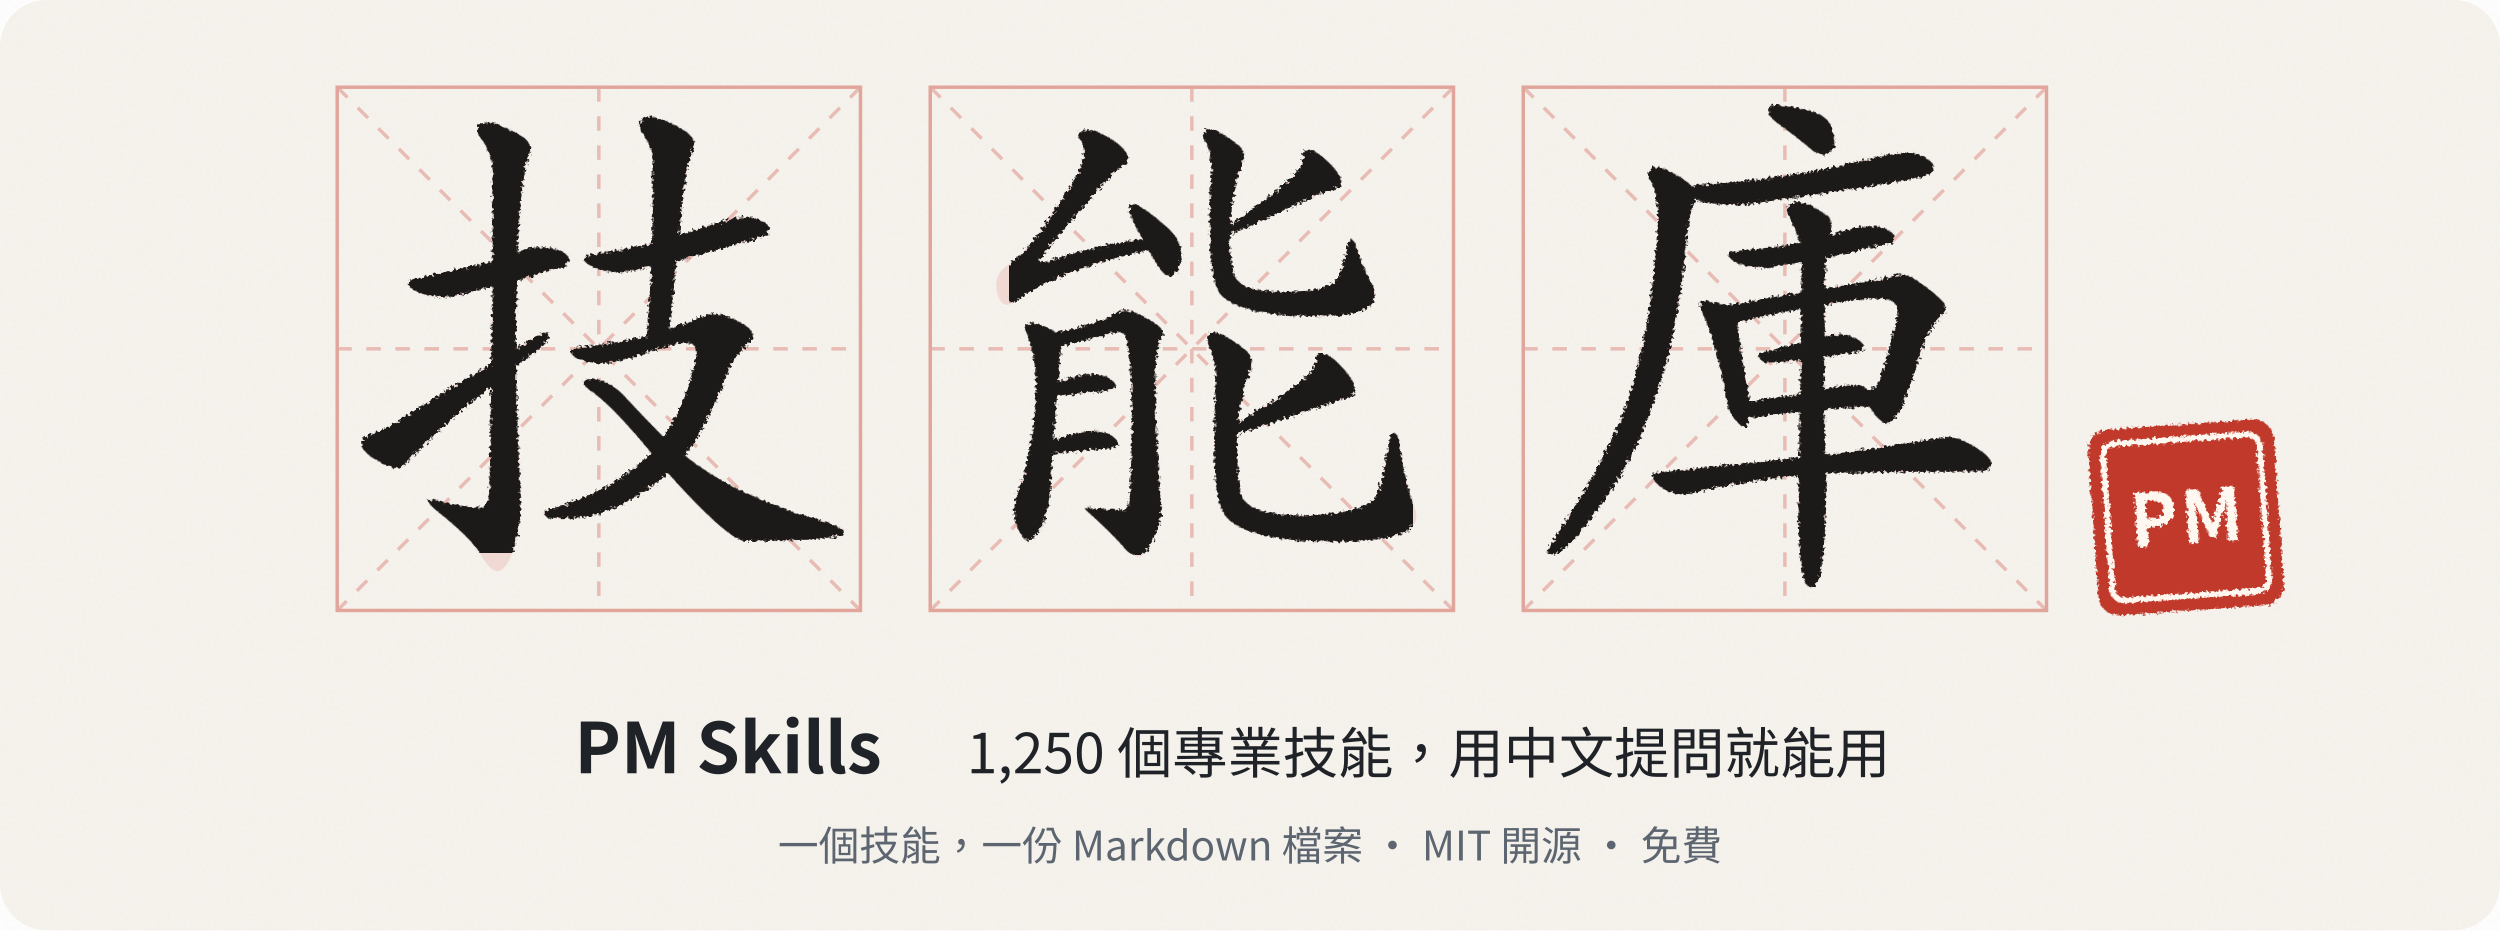
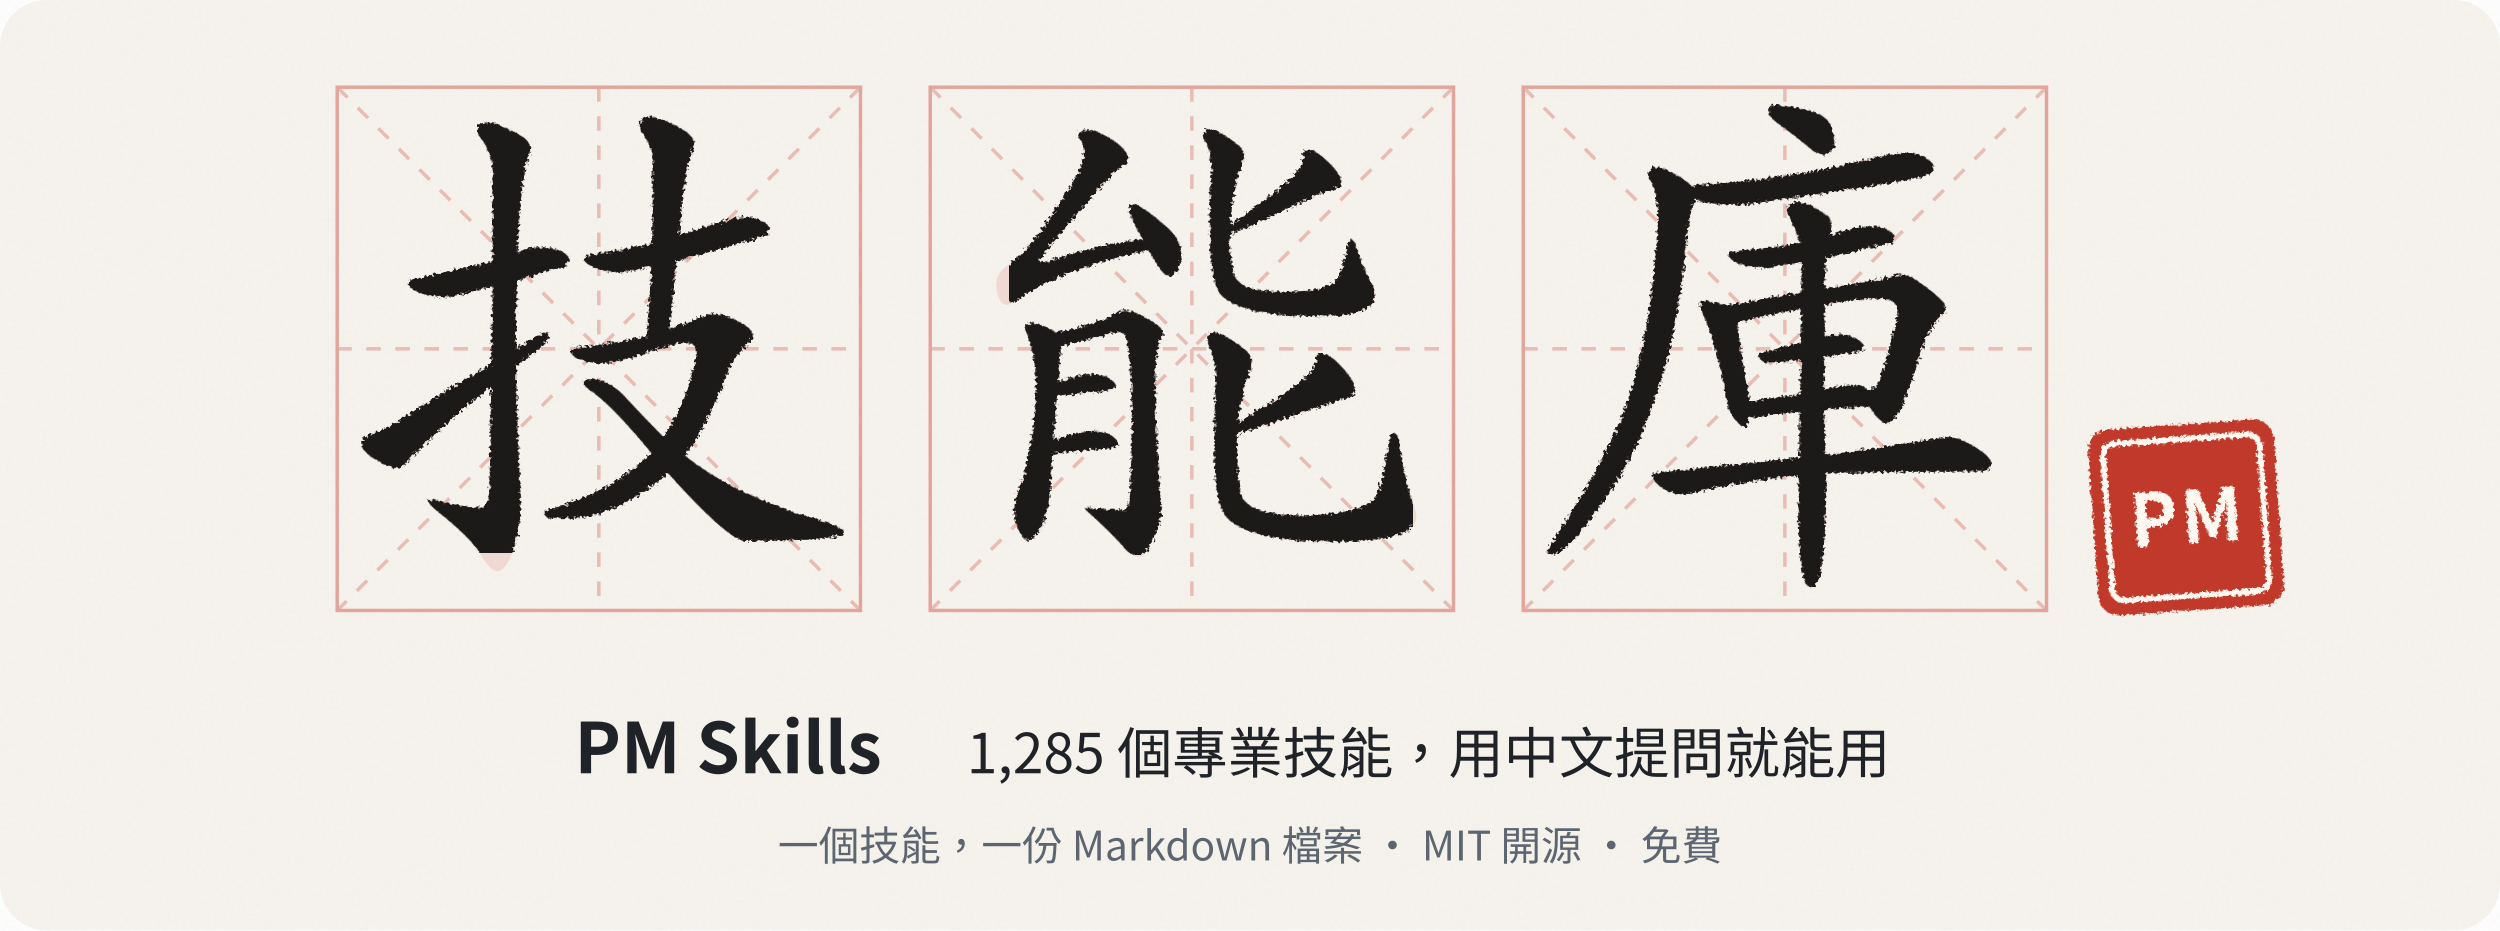
- <svg xmlns="http://www.w3.org/2000/svg" width="860" height="320" viewBox="0 0 860 320" role="img" aria-label="書法動畫：「技能庫」三個字一筆一畫寫出來，最後蓋上 PM 印章。PM Skills，1,250 個專業技能，用中文提問就能用">
+ <svg xmlns="http://www.w3.org/2000/svg" width="860" height="320" viewBox="0 0 860 320" role="img" aria-label="書法動畫：「技能庫」三個字一筆一畫寫出來，最後蓋上 PM 印章。PM Skills，1,285 個專業技能，用中文提問就能用">
  <style>
text{font-family:"PingFang TC","Noto Sans CJK TC","Microsoft JhengHei",sans-serif}
@keyframes k0{0%,2.86%{stroke-dashoffset:302;opacity:0}2.93%{opacity:1}4.00%,91.43%{stroke-dashoffset:0;opacity:1}96.43%,100%{stroke-dashoffset:0;opacity:0}}.k0{animation:k0 14s infinite;stroke-dasharray:298 898;stroke-dashoffset:0}
@keyframes k1{0%,4.43%{stroke-dashoffset:946;opacity:0}4.50%{opacity:1}7.23%,91.43%{stroke-dashoffset:0;opacity:1}96.43%,100%{stroke-dashoffset:0;opacity:0}}.k1{animation:k1 14s infinite;stroke-dasharray:942 1542;stroke-dashoffset:0}
@keyframes k2{0%,7.66%{stroke-dashoffset:420;opacity:0}7.73%{opacity:1}8.90%,91.43%{stroke-dashoffset:0;opacity:1}96.43%,100%{stroke-dashoffset:0;opacity:0}}.k2{animation:k2 14s infinite;stroke-dasharray:416 1016;stroke-dashoffset:0}
@keyframes k3{0%,9.33%{stroke-dashoffset:349;opacity:0}9.40%{opacity:1}10.47%,91.43%{stroke-dashoffset:0;opacity:1}96.43%,100%{stroke-dashoffset:0;opacity:0}}.k3{animation:k3 14s infinite;stroke-dasharray:345 945;stroke-dashoffset:0}
@keyframes k4{0%,10.90%{stroke-dashoffset:436;opacity:0}10.97%{opacity:1}12.18%,91.43%{stroke-dashoffset:0;opacity:1}96.43%,100%{stroke-dashoffset:0;opacity:0}}.k4{animation:k4 14s infinite;stroke-dasharray:432 1032;stroke-dashoffset:0}
@keyframes k5{0%,12.61%{stroke-dashoffset:806;opacity:0}12.68%{opacity:1}15.00%,91.43%{stroke-dashoffset:0;opacity:1}96.43%,100%{stroke-dashoffset:0;opacity:0}}.k5{animation:k5 14s infinite;stroke-dasharray:802 1402;stroke-dashoffset:0}
@keyframes k6{0%,15.43%{stroke-dashoffset:606;opacity:0}15.50%{opacity:1}17.22%,91.43%{stroke-dashoffset:0;opacity:1}96.43%,100%{stroke-dashoffset:0;opacity:0}}.k6{animation:k6 14s infinite;stroke-dasharray:602 1202;stroke-dashoffset:0}
@keyframes k7{0%,19.43%{stroke-dashoffset:570;opacity:0}19.51%{opacity:1}21.12%,91.43%{stroke-dashoffset:0;opacity:1}96.43%,100%{stroke-dashoffset:0;opacity:0}}.k7{animation:k7 14s infinite;stroke-dasharray:566 1166;stroke-dashoffset:0}
@keyframes k8{0%,21.55%{stroke-dashoffset:143;opacity:0}21.62%{opacity:1}22.69%,91.43%{stroke-dashoffset:0;opacity:1}96.43%,100%{stroke-dashoffset:0;opacity:0}}.k8{animation:k8 14s infinite;stroke-dasharray:139 739;stroke-dashoffset:0}
@keyframes k9{0%,23.12%{stroke-dashoffset:422;opacity:0}23.19%{opacity:1}24.36%,91.43%{stroke-dashoffset:0;opacity:1}96.43%,100%{stroke-dashoffset:0;opacity:0}}.k9{animation:k9 14s infinite;stroke-dasharray:418 1018;stroke-dashoffset:0}
@keyframes k10{0%,24.79%{stroke-dashoffset:658;opacity:0}24.86%{opacity:1}26.74%,91.43%{stroke-dashoffset:0;opacity:1}96.43%,100%{stroke-dashoffset:0;opacity:0}}.k10{animation:k10 14s infinite;stroke-dasharray:654 1254;stroke-dashoffset:0}
@keyframes k11{0%,27.17%{stroke-dashoffset:109;opacity:0}27.24%{opacity:1}28.31%,91.43%{stroke-dashoffset:0;opacity:1}96.43%,100%{stroke-dashoffset:0;opacity:0}}.k11{animation:k11 14s infinite;stroke-dasharray:105 705;stroke-dashoffset:0}
@keyframes k12{0%,28.74%{stroke-dashoffset:122;opacity:0}28.81%{opacity:1}29.88%,91.43%{stroke-dashoffset:0;opacity:1}96.43%,100%{stroke-dashoffset:0;opacity:0}}.k12{animation:k12 14s infinite;stroke-dasharray:118 718;stroke-dashoffset:0}
@keyframes k13{0%,30.31%{stroke-dashoffset:250;opacity:0}30.38%{opacity:1}31.45%,91.43%{stroke-dashoffset:0;opacity:1}96.43%,100%{stroke-dashoffset:0;opacity:0}}.k13{animation:k13 14s infinite;stroke-dasharray:246 846;stroke-dashoffset:0}
@keyframes k14{0%,31.88%{stroke-dashoffset:667;opacity:0}31.95%{opacity:1}33.85%,91.43%{stroke-dashoffset:0;opacity:1}96.43%,100%{stroke-dashoffset:0;opacity:0}}.k14{animation:k14 14s infinite;stroke-dasharray:663 1263;stroke-dashoffset:0}
@keyframes k15{0%,34.28%{stroke-dashoffset:252;opacity:0}34.35%{opacity:1}35.43%,91.43%{stroke-dashoffset:0;opacity:1}96.43%,100%{stroke-dashoffset:0;opacity:0}}.k15{animation:k15 14s infinite;stroke-dasharray:248 848;stroke-dashoffset:0}
@keyframes k16{0%,35.85%{stroke-dashoffset:817;opacity:0}35.93%{opacity:1}38.27%,91.43%{stroke-dashoffset:0;opacity:1}96.43%,100%{stroke-dashoffset:0;opacity:0}}.k16{animation:k16 14s infinite;stroke-dasharray:813 1413;stroke-dashoffset:0}
@keyframes k17{0%,40.49%{stroke-dashoffset:128;opacity:0}40.56%{opacity:1}41.63%,91.43%{stroke-dashoffset:0;opacity:1}96.43%,100%{stroke-dashoffset:0;opacity:0}}.k17{animation:k17 14s infinite;stroke-dasharray:124 724;stroke-dashoffset:0}
@keyframes k18{0%,42.06%{stroke-dashoffset:464;opacity:0}42.13%{opacity:1}43.43%,91.43%{stroke-dashoffset:0;opacity:1}96.43%,100%{stroke-dashoffset:0;opacity:0}}.k18{animation:k18 14s infinite;stroke-dasharray:460 1060;stroke-dashoffset:0}
@keyframes k19{0%,43.86%{stroke-dashoffset:810;opacity:0}43.93%{opacity:1}46.26%,91.43%{stroke-dashoffset:0;opacity:1}96.43%,100%{stroke-dashoffset:0;opacity:0}}.k19{animation:k19 14s infinite;stroke-dasharray:806 1406;stroke-dashoffset:0}
@keyframes k20{0%,46.68%{stroke-dashoffset:315;opacity:0}46.76%{opacity:1}47.83%,91.43%{stroke-dashoffset:0;opacity:1}96.43%,100%{stroke-dashoffset:0;opacity:0}}.k20{animation:k20 14s infinite;stroke-dasharray:311 911;stroke-dashoffset:0}
@keyframes k21{0%,48.26%{stroke-dashoffset:245;opacity:0}48.33%{opacity:1}49.40%,91.43%{stroke-dashoffset:0;opacity:1}96.43%,100%{stroke-dashoffset:0;opacity:0}}.k21{animation:k21 14s infinite;stroke-dasharray:241 841;stroke-dashoffset:0}
@keyframes k22{0%,49.83%{stroke-dashoffset:621;opacity:0}49.90%{opacity:1}51.66%,91.43%{stroke-dashoffset:0;opacity:1}96.43%,100%{stroke-dashoffset:0;opacity:0}}.k22{animation:k22 14s infinite;stroke-dasharray:617 1217;stroke-dashoffset:0}
@keyframes k23{0%,52.09%{stroke-dashoffset:194;opacity:0}52.16%{opacity:1}53.24%,91.43%{stroke-dashoffset:0;opacity:1}96.43%,100%{stroke-dashoffset:0;opacity:0}}.k23{animation:k23 14s infinite;stroke-dasharray:190 790;stroke-dashoffset:0}
@keyframes k24{0%,53.66%{stroke-dashoffset:234;opacity:0}53.74%{opacity:1}54.81%,91.43%{stroke-dashoffset:0;opacity:1}96.43%,100%{stroke-dashoffset:0;opacity:0}}.k24{animation:k24 14s infinite;stroke-dasharray:230 830;stroke-dashoffset:0}
@keyframes k25{0%,55.24%{stroke-dashoffset:651;opacity:0}55.31%{opacity:1}57.16%,91.43%{stroke-dashoffset:0;opacity:1}96.43%,100%{stroke-dashoffset:0;opacity:0}}.k25{animation:k25 14s infinite;stroke-dasharray:647 1247;stroke-dashoffset:0}
@keyframes k26{0%,57.59%{stroke-dashoffset:751;opacity:0}57.66%{opacity:1}59.81%,91.43%{stroke-dashoffset:0;opacity:1}96.43%,100%{stroke-dashoffset:0;opacity:0}}.k26{animation:k26 14s infinite;stroke-dasharray:747 1347;stroke-dashoffset:0}
@keyframes seal{0%,63.10%{opacity:0;transform:scale(1.35)}65.60%{opacity:1;transform:scale(.96)}67.03%,91.43%{opacity:1;transform:scale(1)}96.43%,100%{opacity:0;transform:scale(1)}}.seal{animation:seal 14s infinite;transform-box:fill-box;transform-origin:center}
@media (prefers-reduced-motion: reduce){[class]{animation:none!important}}
</style>
  <defs>
    <filter id="brush" x="-5%" y="-5%" width="110%" height="110%">
      <feTurbulence type="fractalNoise" baseFrequency=".9" numOctaves="2" seed="7" result="n" />
      <feDisplacementMap in="SourceGraphic" in2="n" scale="2.2" />
    </filter>
    <filter id="grain">
      <feTurbulence type="fractalNoise" baseFrequency=".75" numOctaves="2" seed="3" />
      <feColorMatrix values="0 0 0 0 .5  0 0 0 0 .45  0 0 0 0 .4  0 0 0 .07 0" />
    </filter>
    <clipPath id="c0">
      <path d="M 352 522 Q 445 549 448 551 Q 457 560 452 568 Q 445 580 414 586 Q 383 590 353 577 L 304 559 Q 163 528 160 526 Q 123 519 150 503 Q 195 479 254 497 Q 276 504 304 510 L 352 522 Z" />
    </clipPath>
    <clipPath id="c1">
      <path d="M 301 315 Q 300 224 298 112 Q 298 87 284 78 Q 280 74 209 87 Q 176 99 179 89 Q 180 82 200 67 Q 263 16 279 -12 Q 298 -46 313 -47 Q 328 -48 342 -13 Q 361 33 359 106 Q 352 230 350 354 L 350 387 Q 349 454 352 522 L 353 577 Q 359 718 374 765 Q 392 795 336 817 Q 302 836 283 829 Q 265 822 281 800 Q 303 772 304 738 Q 305 719 304 559 L 304 510 Q 303 444 301 358 L 301 315 Z" />
    </clipPath>
    <clipPath id="c2">
      <path d="M 301 358 Q 205 303 123 249 Q 87 227 63 220 Q 50 213 47 204 Q 46 194 62 180 Q 83 164 108 156 Q 124 152 135 165 Q 193 228 301 315 L 350 354 Q 365 367 381 378 Q 403 391 412 407 Q 419 422 408 420 Q 395 420 350 387 L 301 358 Z" />
    </clipPath>
    <clipPath id="c3">
      <path d="M 664 560 Q 833 605 840 611 Q 849 620 844 628 Q 837 640 806 646 Q 779 649 669 610 L 616 595 Q 564 583 504 574 Q 467 567 495 551 Q 540 527 604 547 Q 608 548 615 549 L 664 560 Z" />
    </clipPath>
    <clipPath id="c4">
      <path d="M 650 427 Q 657 496 664 560 L 669 610 Q 679 733 698 787 Q 702 797 682 814 Q 646 836 621 841 Q 605 845 596 836 Q 587 829 596 813 Q 618 779 617 755 Q 618 679 616 595 L 615 549 Q 611 485 606 413 C 604 383 647 397 650 427 Z" />
    </clipPath>
    <clipPath id="c5">
      <path d="M 679 180 Q 716 219 765 344 Q 778 375 801 395 Q 822 413 807 427 Q 794 440 759 453 Q 734 462 703 446 Q 678 437 650 427 L 606 413 Q 555 401 479 392 Q 464 391 459 383 Q 455 376 475 367 Q 515 352 568 369 Q 665 400 684 400 Q 709 397 702 371 Q 680 272 638 216 L 614 185 Q 548 113 413 73 Q 397 69 410 59 Q 417 55 462 57 Q 555 64 647 145 L 679 180 Z" />
    </clipPath>
    <clipPath id="c6">
      <path d="M 647 145 Q 761 18 796 12 Q 911 12 957 18 Q 994 22 991 32 Q 988 41 896 67 Q 754 118 682 178 Q 679 179 679 180 L 638 216 Q 604 250 568 289 Q 534 328 501 328 Q 485 329 481 324 Q 480 318 493 308 Q 536 280 614 185 L 647 145 Z" />
    </clipPath>
    <clipPath id="c7">
      <path d="M 415 603 Q 327 591 225 558 Q 209 554 217 566 Q 233 590 282 646 Q 357 733 372 743 Q 381 750 386 757 Q 390 770 371 786 Q 337 813 311 816 Q 298 817 291 811 Q 287 804 295 795 Q 310 774 286 727 Q 208 594 157 555 Q 120 534 132 494 Q 139 473 151 474 Q 157 475 171 484 Q 249 539 400 575 Q 412 578 421 579 Q 422 580 428 580 C 458 585 445 607 415 603 Z" />
    </clipPath>
    <clipPath id="c8">
      <path d="M 428 580 Q 452 535 464 531 Q 473 528 481 537 Q 490 547 491 575 Q 492 596 469 621 Q 412 672 396 671 Q 392 670 389 658 Q 388 652 415 603 L 428 580 Z" />
    </clipPath>
    <clipPath id="c9">
      <path d="M 241 210 Q 244 259 248 296 L 250 322 Q 253 370 256 387 Q 256 391 256 393 C 258 412 258 412 245 420 Q 244 423 240 424 Q 212 439 195 438 Q 182 434 187 423 Q 230 324 181 134 Q 148 64 180 22 Q 186 9 196 14 Q 238 41 238 175 Q 238 179 239 183 L 241 210 Z" />
    </clipPath>
    <clipPath id="c10">
      <path d="M 256 393 Q 262 394 269 397 Q 314 407 359 419 Q 377 423 381 415 Q 402 352 391 105 Q 388 83 382 72 Q 381 72 322 75 Q 303 81 305 72 Q 350 32 376 3 Q 388 -13 402 -18 Q 409 -22 418 -13 Q 454 33 452 81 Q 430 366 450 404 Q 460 420 450 430 Q 431 446 398 460 Q 382 467 368 460 Q 320 433 245 420 C 216 414 227 385 256 393 Z" />
    </clipPath>
    <clipPath id="c11">
      <path d="M 248 296 Q 249 296 254 296 Q 308 303 348 306 Q 369 310 361 321 Q 351 334 329 338 Q 298 342 250 322 C 222 311 218 296 248 296 Z" />
    </clipPath>
    <clipPath id="c12">
      <path d="M 239 183 Q 240 183 245 183 Q 306 190 351 193 Q 373 197 365 209 Q 355 222 331 227 Q 307 231 241 210 C 212 201 209 183 239 183 Z" />
    </clipPath>
    <clipPath id="c13">
      <path d="M 586 611 Q 622 626 744 683 Q 765 693 788 699 Q 810 705 803 723 Q 794 741 773 759 Q 754 777 741 776 Q 728 777 730 764 Q 730 733 658 682 Q 624 657 587 630 C 563 612 558 599 586 611 Z" />
    </clipPath>
    <clipPath id="c14">
      <path d="M 867 511 Q 851 536 835 584 Q 832 597 825 602 Q 818 606 816 587 Q 803 532 794 521 Q 776 500 685 499 Q 637 502 617 510 Q 599 520 596 532 Q 587 556 586 611 L 587 630 Q 593 708 609 744 Q 621 771 603 787 Q 558 821 544 818 Q 531 814 537 797 Q 555 763 549 713 Q 540 530 568 495 Q 583 474 642 461 Q 687 452 759 452 Q 825 452 851 465 Q 879 481 867 511 Z" />
    </clipPath>
    <clipPath id="c15">
      <path d="M 600 221 Q 705 255 812 291 Q 836 295 830 315 Q 823 336 801 357 Q 782 378 768 378 Q 755 381 755 366 Q 752 336 672 286 Q 638 267 603 243 C 578 226 571 212 600 221 Z" />
    </clipPath>
    <clipPath id="c16">
      <path d="M 948 77 Q 930 123 919 201 Q 918 217 910 222 Q 901 226 898 207 Q 882 110 868 94 Q 837 64 726 62 Q 663 63 637 75 Q 613 87 608 103 Q 601 125 600 221 L 603 243 Q 609 307 624 338 Q 637 368 618 385 Q 569 424 552 420 Q 537 414 544 397 Q 563 360 558 304 Q 549 99 575 65 Q 596 32 673 19 Q 728 9 818 11 Q 897 14 930 30 Q 960 46 948 77 Z" />
    </clipPath>
    <clipPath id="c17">
      <path d="M 515 817 Q 539 799 564 778 Q 579 766 594 769 Q 604 770 609 784 Q 612 800 600 828 Q 588 855 506 864 Q 490 867 484 863 Q 480 859 482 846 Q 486 836 515 817 Z" />
    </clipPath>
    <clipPath id="c18">
      <path d="M 337 680 Q 386 665 446 672 Q 776 717 797 731 Q 807 738 802 748 Q 796 761 767 770 Q 736 777 630 748 Q 467 715 340 709 Q 334 709 330 706 C 301 699 308 688 337 680 Z" />
    </clipPath>
    <clipPath id="c19">
      <path d="M 330 706 Q 314 722 286 735 Q 267 747 253 742 Q 240 735 247 720 Q 269 689 262 606 Q 261 597 260 586 Q 245 393 194 258 Q 152 155 56 8 Q 50 1 48 -5 Q 45 -17 56 -15 Q 95 -9 191 141 Q 203 163 215 186 Q 293 345 315 557 Q 324 657 337 680 C 342 696 342 696 330 706 Z" />
    </clipPath>
    <clipPath id="c20">
      <path d="M 593 566 Q 720 596 722 596 Q 729 603 726 610 Q 720 620 696 627 Q 669 633 600 610 L 542 595 Q 484 585 420 580 Q 389 576 411 560 Q 450 539 497 550 Q 519 554 545 558 L 593 566 Z" />
    </clipPath>
    <clipPath id="c21">
      <path d="M 396 473 Q 386 477 364 481 Q 352 484 349 479 Q 342 473 351 457 Q 379 396 396 297 Q 399 267 416 248 Q 434 226 439 241 Q 440 248 442 255 L 442 285 Q 441 295 440 306 Q 422 406 419 439 Q 418 440 420 440 C 421 465 421 465 396 473 Z" />
    </clipPath>
    <clipPath id="c22">
      <path d="M 677 275 Q 690 253 704 245 Q 714 236 732 257 Q 747 279 783 396 Q 793 427 819 452 Q 832 465 822 479 Q 806 498 764 526 Q 743 536 728 532 Q 694 522 645 515 Q 620 511 590 506 L 544 498 Q 525 497 506 492 Q 445 480 396 473 C 366 469 391 433 420 440 Q 469 453 544 466 L 590 474 Q 702 495 724 480 Q 737 470 732 452 Q 705 340 695 322 Q 689 310 673 307 C 659 300 660 300 677 275 Z" />
    </clipPath>
    <clipPath id="c23">
      <path d="M 589 372 Q 622 378 651 381 Q 673 385 665 397 Q 655 410 631 415 Q 615 418 590 412 L 544 400 Q 502 390 467 380 Q 451 377 470 362 Q 476 359 543 366 L 589 372 Z" />
    </clipPath>
    <clipPath id="c24">
      <path d="M 589 269 Q 628 273 677 275 C 706 276 695 286 673 307 Q 672 310 668 312 Q 647 324 589 308 L 542 299 Q 487 292 442 285 C 412 280 412 260 442 255 Q 452 252 464 255 Q 494 261 541 265 L 589 269 Z" />
    </clipPath>
    <clipPath id="c25">
      <path d="M 593 144 Q 636 147 889 148 Q 908 148 914 156 Q 920 168 904 182 Q 853 222 814 214 Q 730 199 591 180 L 540 175 Q 413 162 265 146 Q 244 145 259 127 Q 272 112 291 107 Q 312 101 328 105 Q 424 129 533 139 Q 534 140 539 139 L 593 144 Z" />
    </clipPath>
    <clipPath id="c26">
      <path d="M 539 139 Q 536 -47 554 -73 Q 560 -80 567 -78 Q 583 -68 587 -13 Q 594 66 593 144 L 591 180 Q 590 213 589 269 L 589 308 Q 589 338 589 372 L 590 412 Q 590 442 590 474 L 590 506 Q 590 536 593 566 L 600 610 Q 601 617 603 625 Q 606 643 592 651 Q 561 672 547 674 Q 535 678 520 670 Q 511 663 519 652 Q 540 601 542 595 L 545 558 Q 545 530 544 498 L 544 466 Q 544 435 544 400 L 543 366 Q 542 335 542 299 L 541 265 Q 540 223 540 175 L 539 139 Z" />
    </clipPath>
  </defs>
  <rect width="860" height="320" rx="16" fill="#f7f4ee" />
  <rect width="860" height="320" rx="16" filter="url(#grain)" />
  <g stroke="#e2a59c" fill="none" stroke-width="1.2">
    <rect x="116" y="30" width="180" height="180" />
    <path d="M116 120h180M206 30v180M116 30l180 180M296 30l-180 180" stroke-dasharray="5 5" opacity=".7" />
  </g>
  <g transform="matrix(0.17578 0 0 -0.17578 116 188.20)" fill="#d9534f" opacity=".16">
    <path d="M 352 522 Q 445 549 448 551 Q 457 560 452 568 Q 445 580 414 586 Q 383 590 353 577 L 304 559 Q 163 528 160 526 Q 123 519 150 503 Q 195 479 254 497 Q 276 504 304 510 L 352 522 Z" />
    <path d="M 301 315 Q 300 224 298 112 Q 298 87 284 78 Q 280 74 209 87 Q 176 99 179 89 Q 180 82 200 67 Q 263 16 279 -12 Q 298 -46 313 -47 Q 328 -48 342 -13 Q 361 33 359 106 Q 352 230 350 354 L 350 387 Q 349 454 352 522 L 353 577 Q 359 718 374 765 Q 392 795 336 817 Q 302 836 283 829 Q 265 822 281 800 Q 303 772 304 738 Q 305 719 304 559 L 304 510 Q 303 444 301 358 L 301 315 Z" />
    <path d="M 301 358 Q 205 303 123 249 Q 87 227 63 220 Q 50 213 47 204 Q 46 194 62 180 Q 83 164 108 156 Q 124 152 135 165 Q 193 228 301 315 L 350 354 Q 365 367 381 378 Q 403 391 412 407 Q 419 422 408 420 Q 395 420 350 387 L 301 358 Z" />
    <path d="M 664 560 Q 833 605 840 611 Q 849 620 844 628 Q 837 640 806 646 Q 779 649 669 610 L 616 595 Q 564 583 504 574 Q 467 567 495 551 Q 540 527 604 547 Q 608 548 615 549 L 664 560 Z" />
    <path d="M 650 427 Q 657 496 664 560 L 669 610 Q 679 733 698 787 Q 702 797 682 814 Q 646 836 621 841 Q 605 845 596 836 Q 587 829 596 813 Q 618 779 617 755 Q 618 679 616 595 L 615 549 Q 611 485 606 413 C 604 383 647 397 650 427 Z" />
    <path d="M 679 180 Q 716 219 765 344 Q 778 375 801 395 Q 822 413 807 427 Q 794 440 759 453 Q 734 462 703 446 Q 678 437 650 427 L 606 413 Q 555 401 479 392 Q 464 391 459 383 Q 455 376 475 367 Q 515 352 568 369 Q 665 400 684 400 Q 709 397 702 371 Q 680 272 638 216 L 614 185 Q 548 113 413 73 Q 397 69 410 59 Q 417 55 462 57 Q 555 64 647 145 L 679 180 Z" />
    <path d="M 647 145 Q 761 18 796 12 Q 911 12 957 18 Q 994 22 991 32 Q 988 41 896 67 Q 754 118 682 178 Q 679 179 679 180 L 638 216 Q 604 250 568 289 Q 534 328 501 328 Q 485 329 481 324 Q 480 318 493 308 Q 536 280 614 185 L 647 145 Z" />
  </g>
  <g filter="url(#brush)">
    <g transform="matrix(0.17578 0 0 -0.17578 116 188.20)" fill="none" stroke="#1b1a19" stroke-width="140" stroke-linecap="round" stroke-linejoin="round">
      <path class="k0" clip-path="url(#c0)" d="M152 516L188 511L240 518L393 561L443 560" />
      <path class="k1" clip-path="url(#c1)" d="M289 814L306 806L337 771L325 415L328 97L322 66L305 34L237 61L198 80L196 87L185 87" />
      <path class="k2" clip-path="url(#c2)" d="M60 202L111 197L227 287L406 412" />
      <path class="k3" clip-path="url(#c3)" d="M496 564L533 558L573 563L797 622L833 622" />
      <path class="k4" clip-path="url(#c4)" d="M608 825L654 783L630 443L612 421" />
      <path class="k5" clip-path="url(#c5)" d="M467 381L511 377L555 383L691 420L724 418L747 406L718 308L691 247L634 168L598 136L532 96L452 69L415 65" />
      <path class="k6" clip-path="url(#c6)" d="M486 322L516 310L550 285L673 151L778 70L826 51L986 30" />
    </g>
  </g>
  <g stroke="#e2a59c" fill="none" stroke-width="1.2">
    <rect x="320" y="30" width="180" height="180" />
    <path d="M320 120h180M410 30v180M320 30l180 180M500 30l-180 180" stroke-dasharray="5 5" opacity=".7" />
  </g>
  <g transform="matrix(0.17578 0 0 -0.17578 320 188.20)" fill="#d9534f" opacity=".16">
    <path d="M 415 603 Q 327 591 225 558 Q 209 554 217 566 Q 233 590 282 646 Q 357 733 372 743 Q 381 750 386 757 Q 390 770 371 786 Q 337 813 311 816 Q 298 817 291 811 Q 287 804 295 795 Q 310 774 286 727 Q 208 594 157 555 Q 120 534 132 494 Q 139 473 151 474 Q 157 475 171 484 Q 249 539 400 575 Q 412 578 421 579 Q 422 580 428 580 C 458 585 445 607 415 603 Z" />
    <path d="M 428 580 Q 452 535 464 531 Q 473 528 481 537 Q 490 547 491 575 Q 492 596 469 621 Q 412 672 396 671 Q 392 670 389 658 Q 388 652 415 603 L 428 580 Z" />
    <path d="M 241 210 Q 244 259 248 296 L 250 322 Q 253 370 256 387 Q 256 391 256 393 C 258 412 258 412 245 420 Q 244 423 240 424 Q 212 439 195 438 Q 182 434 187 423 Q 230 324 181 134 Q 148 64 180 22 Q 186 9 196 14 Q 238 41 238 175 Q 238 179 239 183 L 241 210 Z" />
    <path d="M 256 393 Q 262 394 269 397 Q 314 407 359 419 Q 377 423 381 415 Q 402 352 391 105 Q 388 83 382 72 Q 381 72 322 75 Q 303 81 305 72 Q 350 32 376 3 Q 388 -13 402 -18 Q 409 -22 418 -13 Q 454 33 452 81 Q 430 366 450 404 Q 460 420 450 430 Q 431 446 398 460 Q 382 467 368 460 Q 320 433 245 420 C 216 414 227 385 256 393 Z" />
    <path d="M 248 296 Q 249 296 254 296 Q 308 303 348 306 Q 369 310 361 321 Q 351 334 329 338 Q 298 342 250 322 C 222 311 218 296 248 296 Z" />
    <path d="M 239 183 Q 240 183 245 183 Q 306 190 351 193 Q 373 197 365 209 Q 355 222 331 227 Q 307 231 241 210 C 212 201 209 183 239 183 Z" />
    <path d="M 586 611 Q 622 626 744 683 Q 765 693 788 699 Q 810 705 803 723 Q 794 741 773 759 Q 754 777 741 776 Q 728 777 730 764 Q 730 733 658 682 Q 624 657 587 630 C 563 612 558 599 586 611 Z" />
    <path d="M 867 511 Q 851 536 835 584 Q 832 597 825 602 Q 818 606 816 587 Q 803 532 794 521 Q 776 500 685 499 Q 637 502 617 510 Q 599 520 596 532 Q 587 556 586 611 L 587 630 Q 593 708 609 744 Q 621 771 603 787 Q 558 821 544 818 Q 531 814 537 797 Q 555 763 549 713 Q 540 530 568 495 Q 583 474 642 461 Q 687 452 759 452 Q 825 452 851 465 Q 879 481 867 511 Z" />
    <path d="M 600 221 Q 705 255 812 291 Q 836 295 830 315 Q 823 336 801 357 Q 782 378 768 378 Q 755 381 755 366 Q 752 336 672 286 Q 638 267 603 243 C 578 226 571 212 600 221 Z" />
    <path d="M 948 77 Q 930 123 919 201 Q 918 217 910 222 Q 901 226 898 207 Q 882 110 868 94 Q 837 64 726 62 Q 663 63 637 75 Q 613 87 608 103 Q 601 125 600 221 L 603 243 Q 609 307 624 338 Q 637 368 618 385 Q 569 424 552 420 Q 537 414 544 397 Q 563 360 558 304 Q 549 99 575 65 Q 596 32 673 19 Q 728 9 818 11 Q 897 14 930 30 Q 960 46 948 77 Z" />
  </g>
  <g filter="url(#brush)">
    <g transform="matrix(0.17578 0 0 -0.17578 320 188.20)" fill="none" stroke="#1b1a19" stroke-width="140" stroke-linecap="round" stroke-linejoin="round">
      <path class="k7" clip-path="url(#c7)" d="M299 806L320 792L337 762L276 668L205 579L193 539L225 537L312 568L396 588L424 585" />
      <path class="k8" clip-path="url(#c8)" d="M398 662L452 597L468 545" />
      <path class="k9" clip-path="url(#c9)" d="M196 428L223 402L229 332L215 164L191 24" />
      <path class="k10" clip-path="url(#c10)" d="M254 416L264 410L380 441L396 435L417 412L421 92L414 55L401 36L314 70" />
      <path class="k11" clip-path="url(#c11)" d="M251 302L264 312L303 320L352 316" />
      <path class="k12" clip-path="url(#c12)" d="M242 190L256 201L292 207L330 209L355 203" />
      <path class="k13" clip-path="url(#c13)" d="M738 767L752 746L754 725L685 676L598 628L588 616" />
      <path class="k14" clip-path="url(#c14)" d="M547 806L581 761L570 699L565 611L573 537L591 502L621 486L689 476L750 477L803 486L828 499L824 595" />
      <path class="k15" clip-path="url(#c15)" d="M764 369L773 356L777 321L720 287L612 236L607 226" />
      <path class="k16" clip-path="url(#c16)" d="M556 406L593 357L579 264L579 143L593 80L620 58L667 42L760 37L843 44L895 62L905 73L908 214" />
    </g>
  </g>
  <g stroke="#e2a59c" fill="none" stroke-width="1.2">
    <rect x="524" y="30" width="180" height="180" />
    <path d="M524 120h180M614 30v180M524 30l180 180M704 30l-180 180" stroke-dasharray="5 5" opacity=".7" />
  </g>
  <g transform="matrix(0.17578 0 0 -0.17578 524 188.20)" fill="#d9534f" opacity=".16">
    <path d="M 515 817 Q 539 799 564 778 Q 579 766 594 769 Q 604 770 609 784 Q 612 800 600 828 Q 588 855 506 864 Q 490 867 484 863 Q 480 859 482 846 Q 486 836 515 817 Z" />
    <path d="M 337 680 Q 386 665 446 672 Q 776 717 797 731 Q 807 738 802 748 Q 796 761 767 770 Q 736 777 630 748 Q 467 715 340 709 Q 334 709 330 706 C 301 699 308 688 337 680 Z" />
    <path d="M 330 706 Q 314 722 286 735 Q 267 747 253 742 Q 240 735 247 720 Q 269 689 262 606 Q 261 597 260 586 Q 245 393 194 258 Q 152 155 56 8 Q 50 1 48 -5 Q 45 -17 56 -15 Q 95 -9 191 141 Q 203 163 215 186 Q 293 345 315 557 Q 324 657 337 680 C 342 696 342 696 330 706 Z" />
    <path d="M 593 566 Q 720 596 722 596 Q 729 603 726 610 Q 720 620 696 627 Q 669 633 600 610 L 542 595 Q 484 585 420 580 Q 389 576 411 560 Q 450 539 497 550 Q 519 554 545 558 L 593 566 Z" />
    <path d="M 396 473 Q 386 477 364 481 Q 352 484 349 479 Q 342 473 351 457 Q 379 396 396 297 Q 399 267 416 248 Q 434 226 439 241 Q 440 248 442 255 L 442 285 Q 441 295 440 306 Q 422 406 419 439 Q 418 440 420 440 C 421 465 421 465 396 473 Z" />
    <path d="M 677 275 Q 690 253 704 245 Q 714 236 732 257 Q 747 279 783 396 Q 793 427 819 452 Q 832 465 822 479 Q 806 498 764 526 Q 743 536 728 532 Q 694 522 645 515 Q 620 511 590 506 L 544 498 Q 525 497 506 492 Q 445 480 396 473 C 366 469 391 433 420 440 Q 469 453 544 466 L 590 474 Q 702 495 724 480 Q 737 470 732 452 Q 705 340 695 322 Q 689 310 673 307 C 659 300 660 300 677 275 Z" />
    <path d="M 589 372 Q 622 378 651 381 Q 673 385 665 397 Q 655 410 631 415 Q 615 418 590 412 L 544 400 Q 502 390 467 380 Q 451 377 470 362 Q 476 359 543 366 L 589 372 Z" />
    <path d="M 589 269 Q 628 273 677 275 C 706 276 695 286 673 307 Q 672 310 668 312 Q 647 324 589 308 L 542 299 Q 487 292 442 285 C 412 280 412 260 442 255 Q 452 252 464 255 Q 494 261 541 265 L 589 269 Z" />
    <path d="M 593 144 Q 636 147 889 148 Q 908 148 914 156 Q 920 168 904 182 Q 853 222 814 214 Q 730 199 591 180 L 540 175 Q 413 162 265 146 Q 244 145 259 127 Q 272 112 291 107 Q 312 101 328 105 Q 424 129 533 139 Q 534 140 539 139 L 593 144 Z" />
    <path d="M 539 139 Q 536 -47 554 -73 Q 560 -80 567 -78 Q 583 -68 587 -13 Q 594 66 593 144 L 591 180 Q 590 213 589 269 L 589 308 Q 589 338 589 372 L 590 412 Q 590 442 590 474 L 590 506 Q 590 536 593 566 L 600 610 Q 601 617 603 625 Q 606 643 592 651 Q 561 672 547 674 Q 535 678 520 670 Q 511 663 519 652 Q 540 601 542 595 L 545 558 Q 545 530 544 498 L 544 466 Q 544 435 544 400 L 543 366 Q 542 335 542 299 L 541 265 Q 540 223 540 175 L 539 139 Z" />
  </g>
  <g filter="url(#brush)">
    <g transform="matrix(0.17578 0 0 -0.17578 524 188.20)" fill="none" stroke="#1b1a19" stroke-width="140" stroke-linecap="round" stroke-linejoin="round">
      <path class="k17" clip-path="url(#c17)" d="M490 857L567 817L590 788" />
      <path class="k18" clip-path="url(#c18)" d="M337 701L361 692L457 694L745 745L791 742" />
      <path class="k19" clip-path="url(#c19)" d="M259 729L289 699L298 680L280 502L254 365L224 267L191 191L117 66L57 -6" />
      <path class="k20" clip-path="url(#c20)" d="M413 571L473 565L602 587L673 607L719 604" />
      <path class="k21" clip-path="url(#c21)" d="M358 471L377 455L392 431L428 247" />
      <path class="k22" clip-path="url(#c22)" d="M404 470L427 460L686 505L747 501L775 466L733 335L710 287L682 303" />
      <path class="k23" clip-path="url(#c23)" d="M468 371L530 378L601 395L634 397L655 391" />
      <path class="k24" clip-path="url(#c24)" d="M448 263L492 277L637 295L649 295L669 279" />
      <path class="k25" clip-path="url(#c25)" d="M262 136L312 127L462 150L814 181L866 176L903 163" />
      <path class="k26" clip-path="url(#c26)" d="M527 661L561 633L570 607L563 -68" />
    </g>
  </g>
  <g transform="rotate(-4 752 178)">
    <g class="seal" filter="url(#brush)">
      <rect x="720" y="146" width="64" height="64" rx="7" fill="#c0392b" />
      <rect x="725" y="151" width="54" height="54" rx="4" fill="none" stroke="#fff8f0" stroke-width="2" />
      <text x="752" y="187" text-anchor="middle" font-size="25" font-weight="700" font-family="&quot;Songti SC&quot;,&quot;STSong&quot;,&quot;Noto Serif CJK SC&quot;,serif" fill="#fff8f0" letter-spacing="1">PM</text>
    </g>
  </g>
  <text x="197.6" y="266" font-size="24" font-weight="700" fill="#1f2328" font-family="-apple-system,&quot;Segoe UI&quot;,&quot;PingFang TC&quot;,&quot;Noto Sans CJK TC&quot;,&quot;Microsoft JhengHei&quot;,sans-serif">PM Skills</text>
-   <text x="332.56" y="266" font-size="19" fill="#1f2328">1,250 個專業技能，用中文提問就能用</text>
+   <text x="332.56" y="266" font-size="19" fill="#1f2328">1,285 個專業技能，用中文提問就能用</text>
  <text x="430" y="296" text-anchor="middle" font-size="14" fill="#5d6670">一個技能，一份 Markdown 檔案 · MIT 開源 · 免費</text>
</svg>
